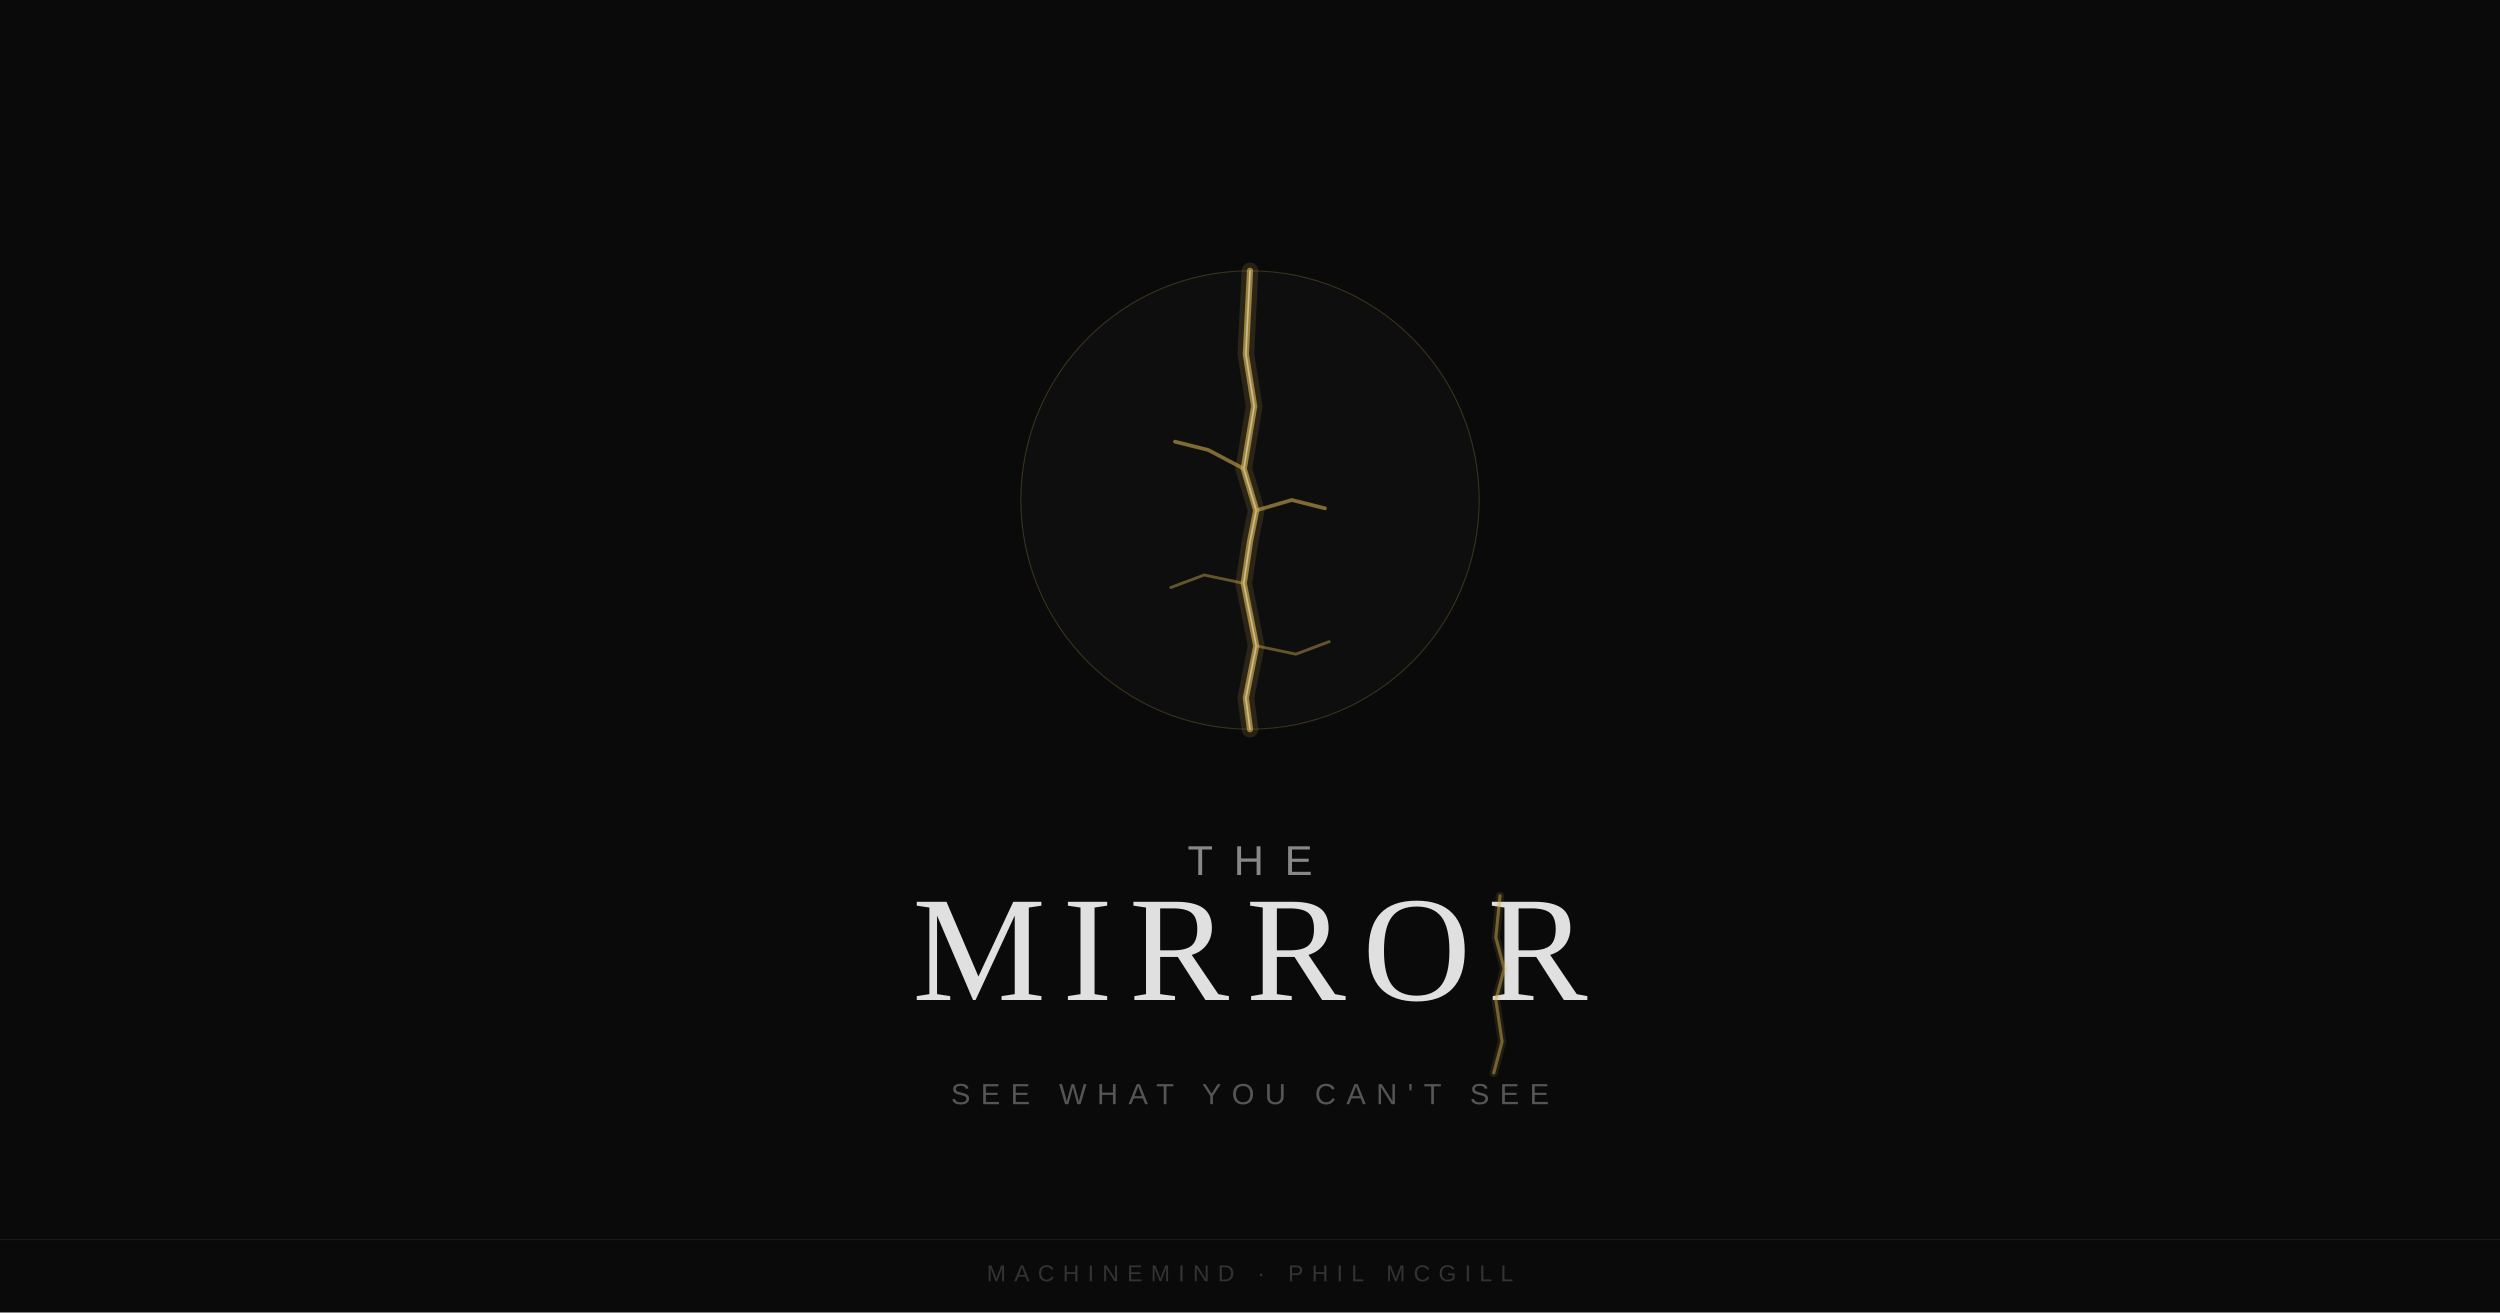
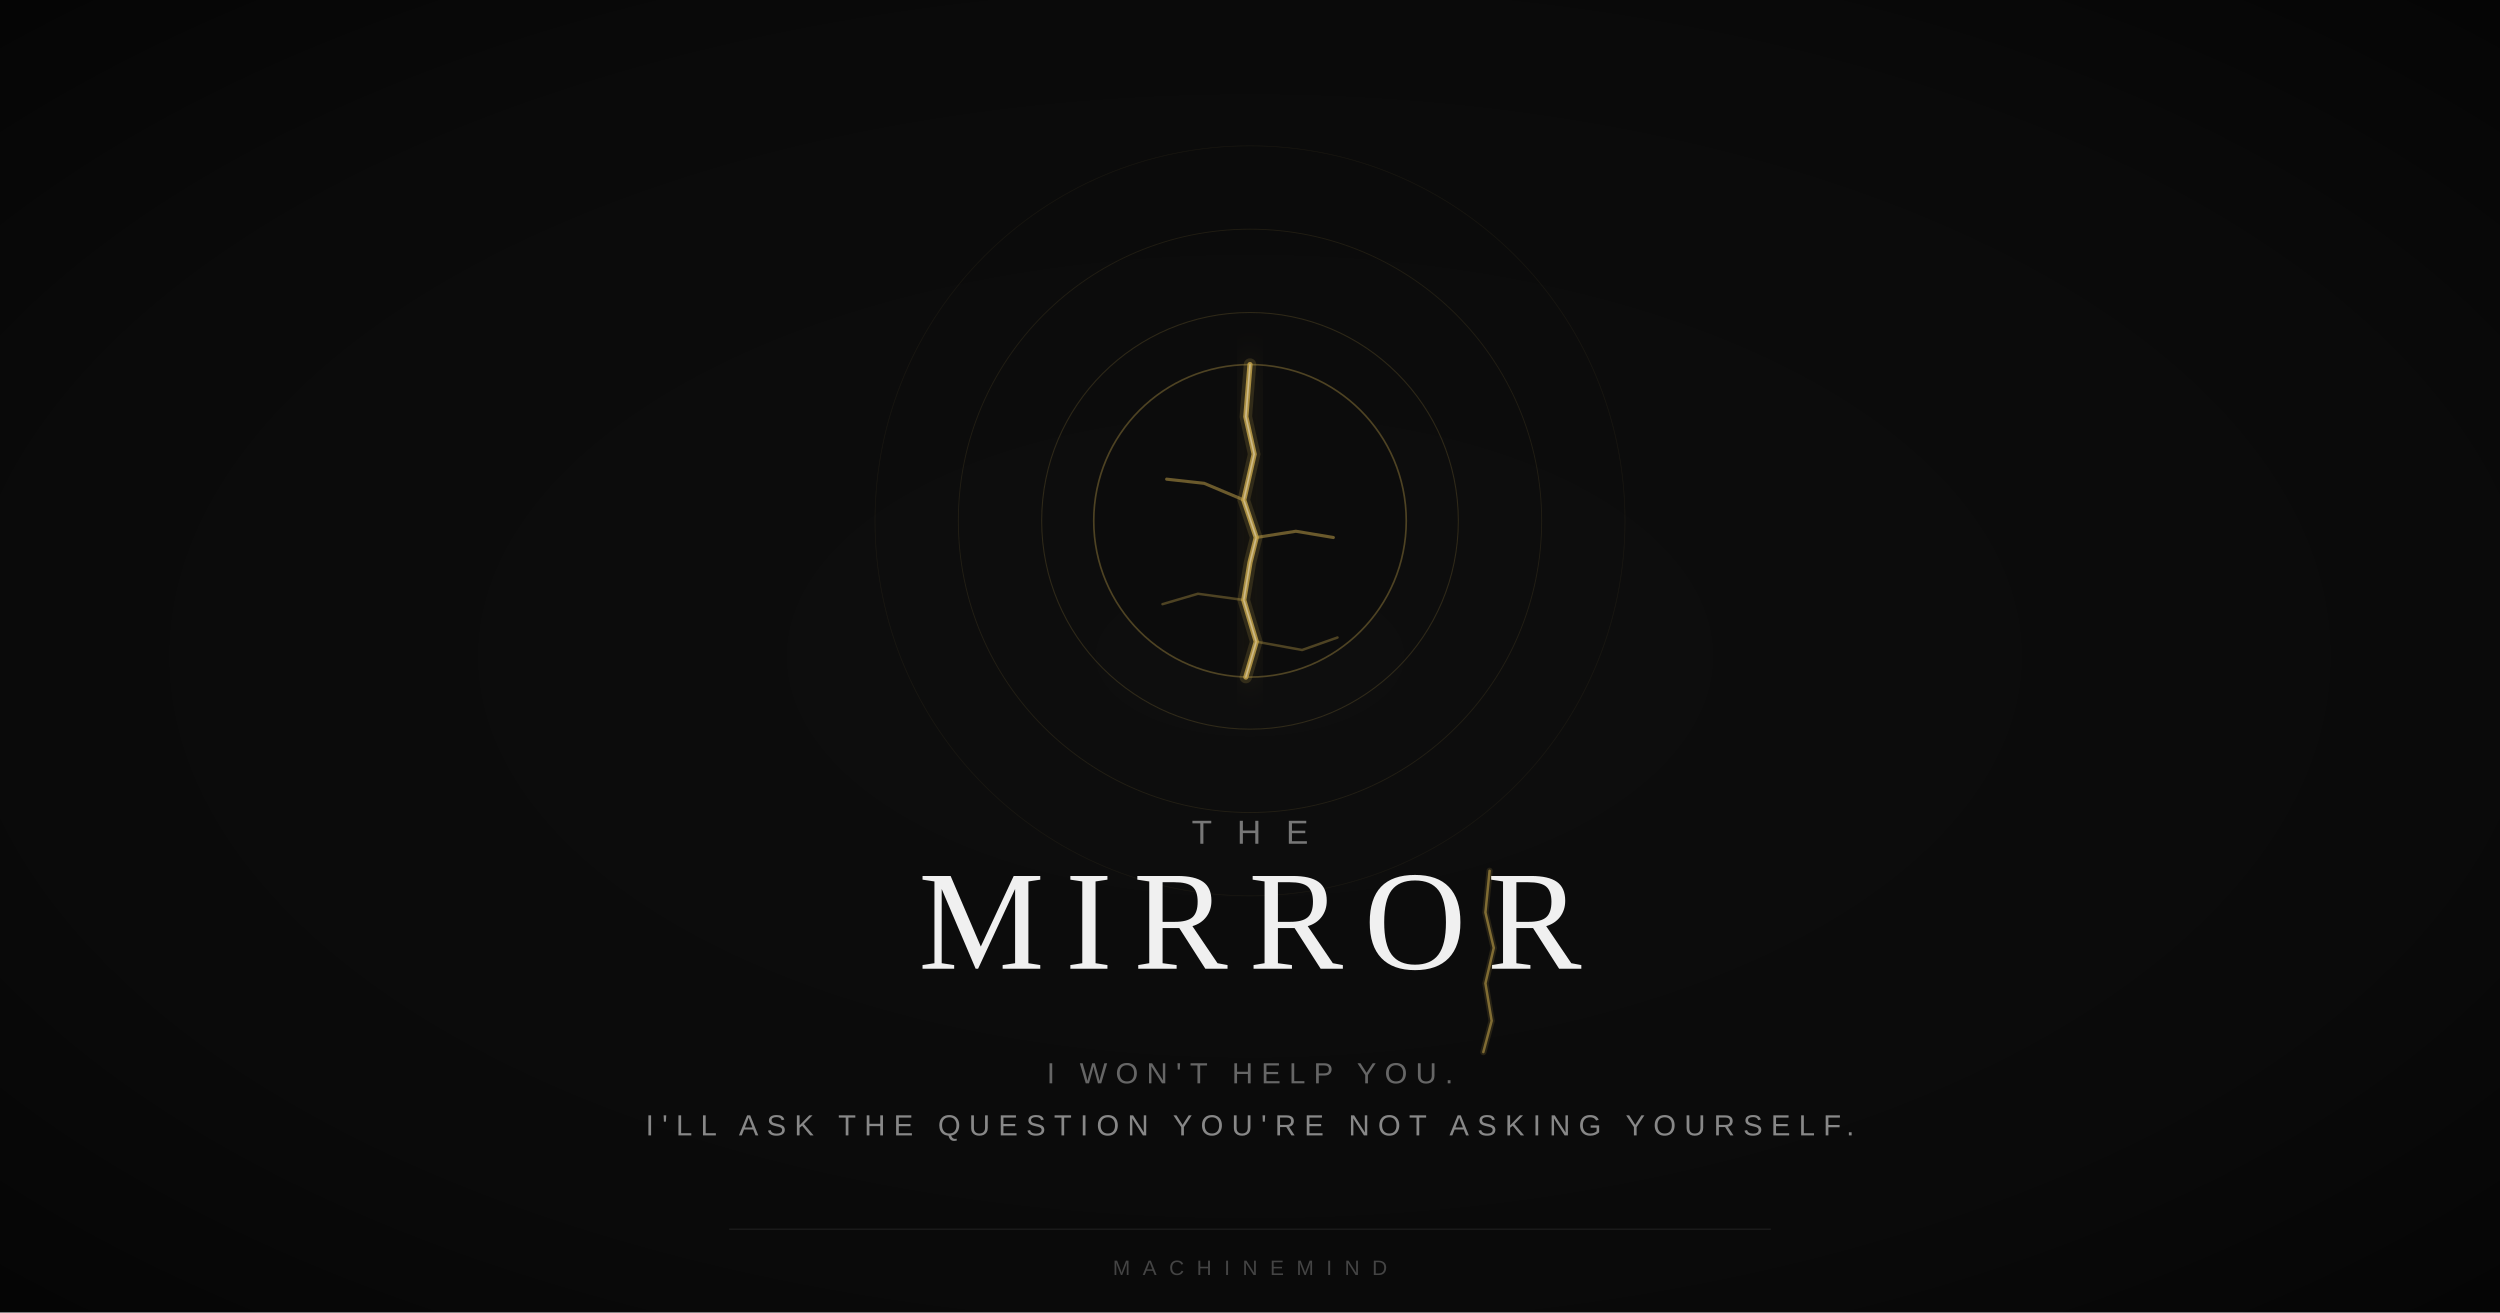
<svg xmlns="http://www.w3.org/2000/svg" width="1200" height="630" viewBox="0 0 1200 630">
-   <rect width="1200" height="630" fill="#0A0A0A" />
-   <circle cx="600" cy="240" r="110" fill="#0E0E0E" />
-   <path d="M600 130 L598 170 L602 195 L597 225 L603 245 L600 260 L597 280 L603 310 L598 335 L600 350" stroke="#C9A84C" stroke-width="8" fill="none" opacity="0.15" stroke-linecap="round" />
-   <path d="M600 130 L598 170 L602 195 L597 225 L603 245 L600 260 L597 280 L603 310 L598 335 L600 350" stroke="#C9A84C" stroke-width="3" fill="none" opacity="0.7" stroke-linecap="round" />
-   <path d="M600 130 L598 170 L602 195 L597 225 L603 245 L600 260 L597 280 L603 310 L598 335 L600 350" stroke="#FFF8E1" stroke-width="0.8" fill="none" opacity="0.5" stroke-linecap="round" />
-   <path d="M597 225 L580 216 L564 212" stroke="#C9A84C" stroke-width="1.8" fill="none" opacity="0.6" stroke-linecap="round" />
-   <path d="M603 245 L620 240 L636 244" stroke="#C9A84C" stroke-width="1.8" fill="none" opacity="0.6" stroke-linecap="round" />
-   <path d="M597 280 L578 276 L562 282" stroke="#C9A84C" stroke-width="1.4" fill="none" opacity="0.45" stroke-linecap="round" />
-   <path d="M603 310 L622 314 L638 308" stroke="#C9A84C" stroke-width="1.4" fill="none" opacity="0.45" stroke-linecap="round" />
-   <circle cx="600" cy="240" r="110" fill="none" stroke="#C9A84C" stroke-width="0.5" opacity="0.25" />
-   <text x="600" y="420" text-anchor="middle" font-family="Helvetica Neue, Arial, sans-serif" font-size="20" font-weight="300" letter-spacing="10" fill="#888888">THE</text>
-   <text x="600" y="480" text-anchor="middle" font-family="Georgia, Times New Roman, serif" font-size="72" font-weight="400" letter-spacing="8" fill="#E0E0E0">MIRROR</text>
-   <path d="M720 430 L718 450 L722 465 L718 480 L721 500 L717 515" stroke="#C9A84C" stroke-width="4" fill="none" opacity="0.12" stroke-linecap="round" />
-   <path d="M720 430 L718 450 L722 465 L718 480 L721 500 L717 515" stroke="#C9A84C" stroke-width="1.5" fill="none" opacity="0.5" stroke-linecap="round" />
-   <text x="600" y="530" text-anchor="middle" font-family="Helvetica Neue, Arial, sans-serif" font-size="14" font-weight="300" letter-spacing="5" fill="#555555">SEE WHAT YOU CAN'T SEE</text>
-   <line x1="0" y1="595" x2="1200" y2="595" stroke="#1A1A1A" stroke-width="0.5" />
-   <text x="600" y="615" text-anchor="middle" font-family="Helvetica Neue, Arial, sans-serif" font-size="11" font-weight="300" letter-spacing="4" fill="#333333">MACHINEMIND  ·  PHIL MCGILL</text>
+   <defs>
+     <radialGradient id="vignette" cx="50%" cy="50%" r="70%">
+       <stop offset="0%" stop-color="#0E0E0E" />
+       <stop offset="70%" stop-color="#0A0A0A" />
+       <stop offset="100%" stop-color="#050505" />
+     </radialGradient>
+     <filter id="goldGlow" x="-50%" y="-50%" width="200%" height="200%">
+       <feGaussianBlur stdDeviation="8" result="blur" />
+       <feMerge>
+         <feMergeNode in="blur" />
+         <feMergeNode in="SourceGraphic" />
+       </feMerge>
+     </filter>
+     <filter id="noise">
+       <feTurbulence type="fractalNoise" baseFrequency="0.9" numOctaves="4" result="noise" />
+       <feColorMatrix type="saturate" values="0" />
+       <feBlend in="SourceGraphic" in2="noise" mode="overlay" result="blend" />
+       <feComposite in="blend" in2="SourceGraphic" operator="in" />
+     </filter>
+   </defs>
+   <rect width="1200" height="630" fill="url(#vignette)" />
+   <circle cx="600" cy="250" r="180" fill="none" stroke="#C9A84C" stroke-width="0.3" opacity="0.08" />
+   <circle cx="600" cy="250" r="140" fill="none" stroke="#C9A84C" stroke-width="0.4" opacity="0.12" />
+   <circle cx="600" cy="250" r="100" fill="none" stroke="#C9A84C" stroke-width="0.5" opacity="0.18" />
+   <circle cx="600" cy="250" r="75" fill="#0C0C0C" />
+   <path d="M600 175 L598 200 L602 218 L597 240 L603 258 L600 270 L597 288 L603 308 L598 325" stroke="#C9A84C" stroke-width="6" fill="none" opacity="0.2" stroke-linecap="round" filter="url(#goldGlow)" />
+   <path d="M600 175 L598 200 L602 218 L597 240 L603 258 L600 270 L597 288 L603 308 L598 325" stroke="#C9A84C" stroke-width="2.5" fill="none" opacity="0.8" stroke-linecap="round" />
+   <path d="M600 175 L598 200 L602 218 L597 240 L603 258 L600 270 L597 288 L603 308 L598 325" stroke="#FFFAF0" stroke-width="0.8" fill="none" opacity="0.4" stroke-linecap="round" />
+   <path d="M597 240 L578 232 L560 230" stroke="#C9A84C" stroke-width="1.5" fill="none" opacity="0.5" stroke-linecap="round" />
+   <path d="M603 258 L622 255 L640 258" stroke="#C9A84C" stroke-width="1.5" fill="none" opacity="0.5" stroke-linecap="round" />
+   <path d="M597 288 L575 285 L558 290" stroke="#C9A84C" stroke-width="1.2" fill="none" opacity="0.35" stroke-linecap="round" />
+   <path d="M603 308 L625 312 L642 306" stroke="#C9A84C" stroke-width="1.2" fill="none" opacity="0.35" stroke-linecap="round" />
+   <circle cx="600" cy="250" r="75" fill="none" stroke="#C9A84C" stroke-width="0.8" opacity="0.35" />
+   <text x="600" y="405" text-anchor="middle" font-family="'Helvetica Neue', Arial, sans-serif" font-size="16" font-weight="300" letter-spacing="12" fill="#777777">THE</text>
+   <text x="600" y="465" text-anchor="middle" font-family="Georgia, 'Times New Roman', serif" font-size="68" font-weight="400" letter-spacing="10" fill="#F0F0F0">MIRROR</text>
+   <path d="M715 418 L713 438 L717 455 L713 472 L716 490 L712 505" stroke="#C9A84C" stroke-width="3" fill="none" opacity="0.15" stroke-linecap="round" />
+   <path d="M715 418 L713 438 L717 455 L713 472 L716 490 L712 505" stroke="#C9A84C" stroke-width="1.2" fill="none" opacity="0.55" stroke-linecap="round" />
+   <text x="600" y="520" text-anchor="middle" font-family="'Helvetica Neue', Arial, sans-serif" font-size="14" font-weight="300" letter-spacing="4" fill="#666666">I WON'T HELP YOU.</text>
+   <text x="600" y="545" text-anchor="middle" font-family="'Helvetica Neue', Arial, sans-serif" font-size="14" font-weight="300" letter-spacing="4" fill="#888888">I'LL ASK THE QUESTION YOU'RE NOT ASKING YOURSELF.</text>
+   <line x1="350" y1="590" x2="850" y2="590" stroke="#222222" stroke-width="0.5" />
+   <text x="600" y="612" text-anchor="middle" font-family="'Helvetica Neue', Arial, sans-serif" font-size="10" font-weight="400" letter-spacing="6" fill="#444444">MACHINEMIND</text>
</svg>
